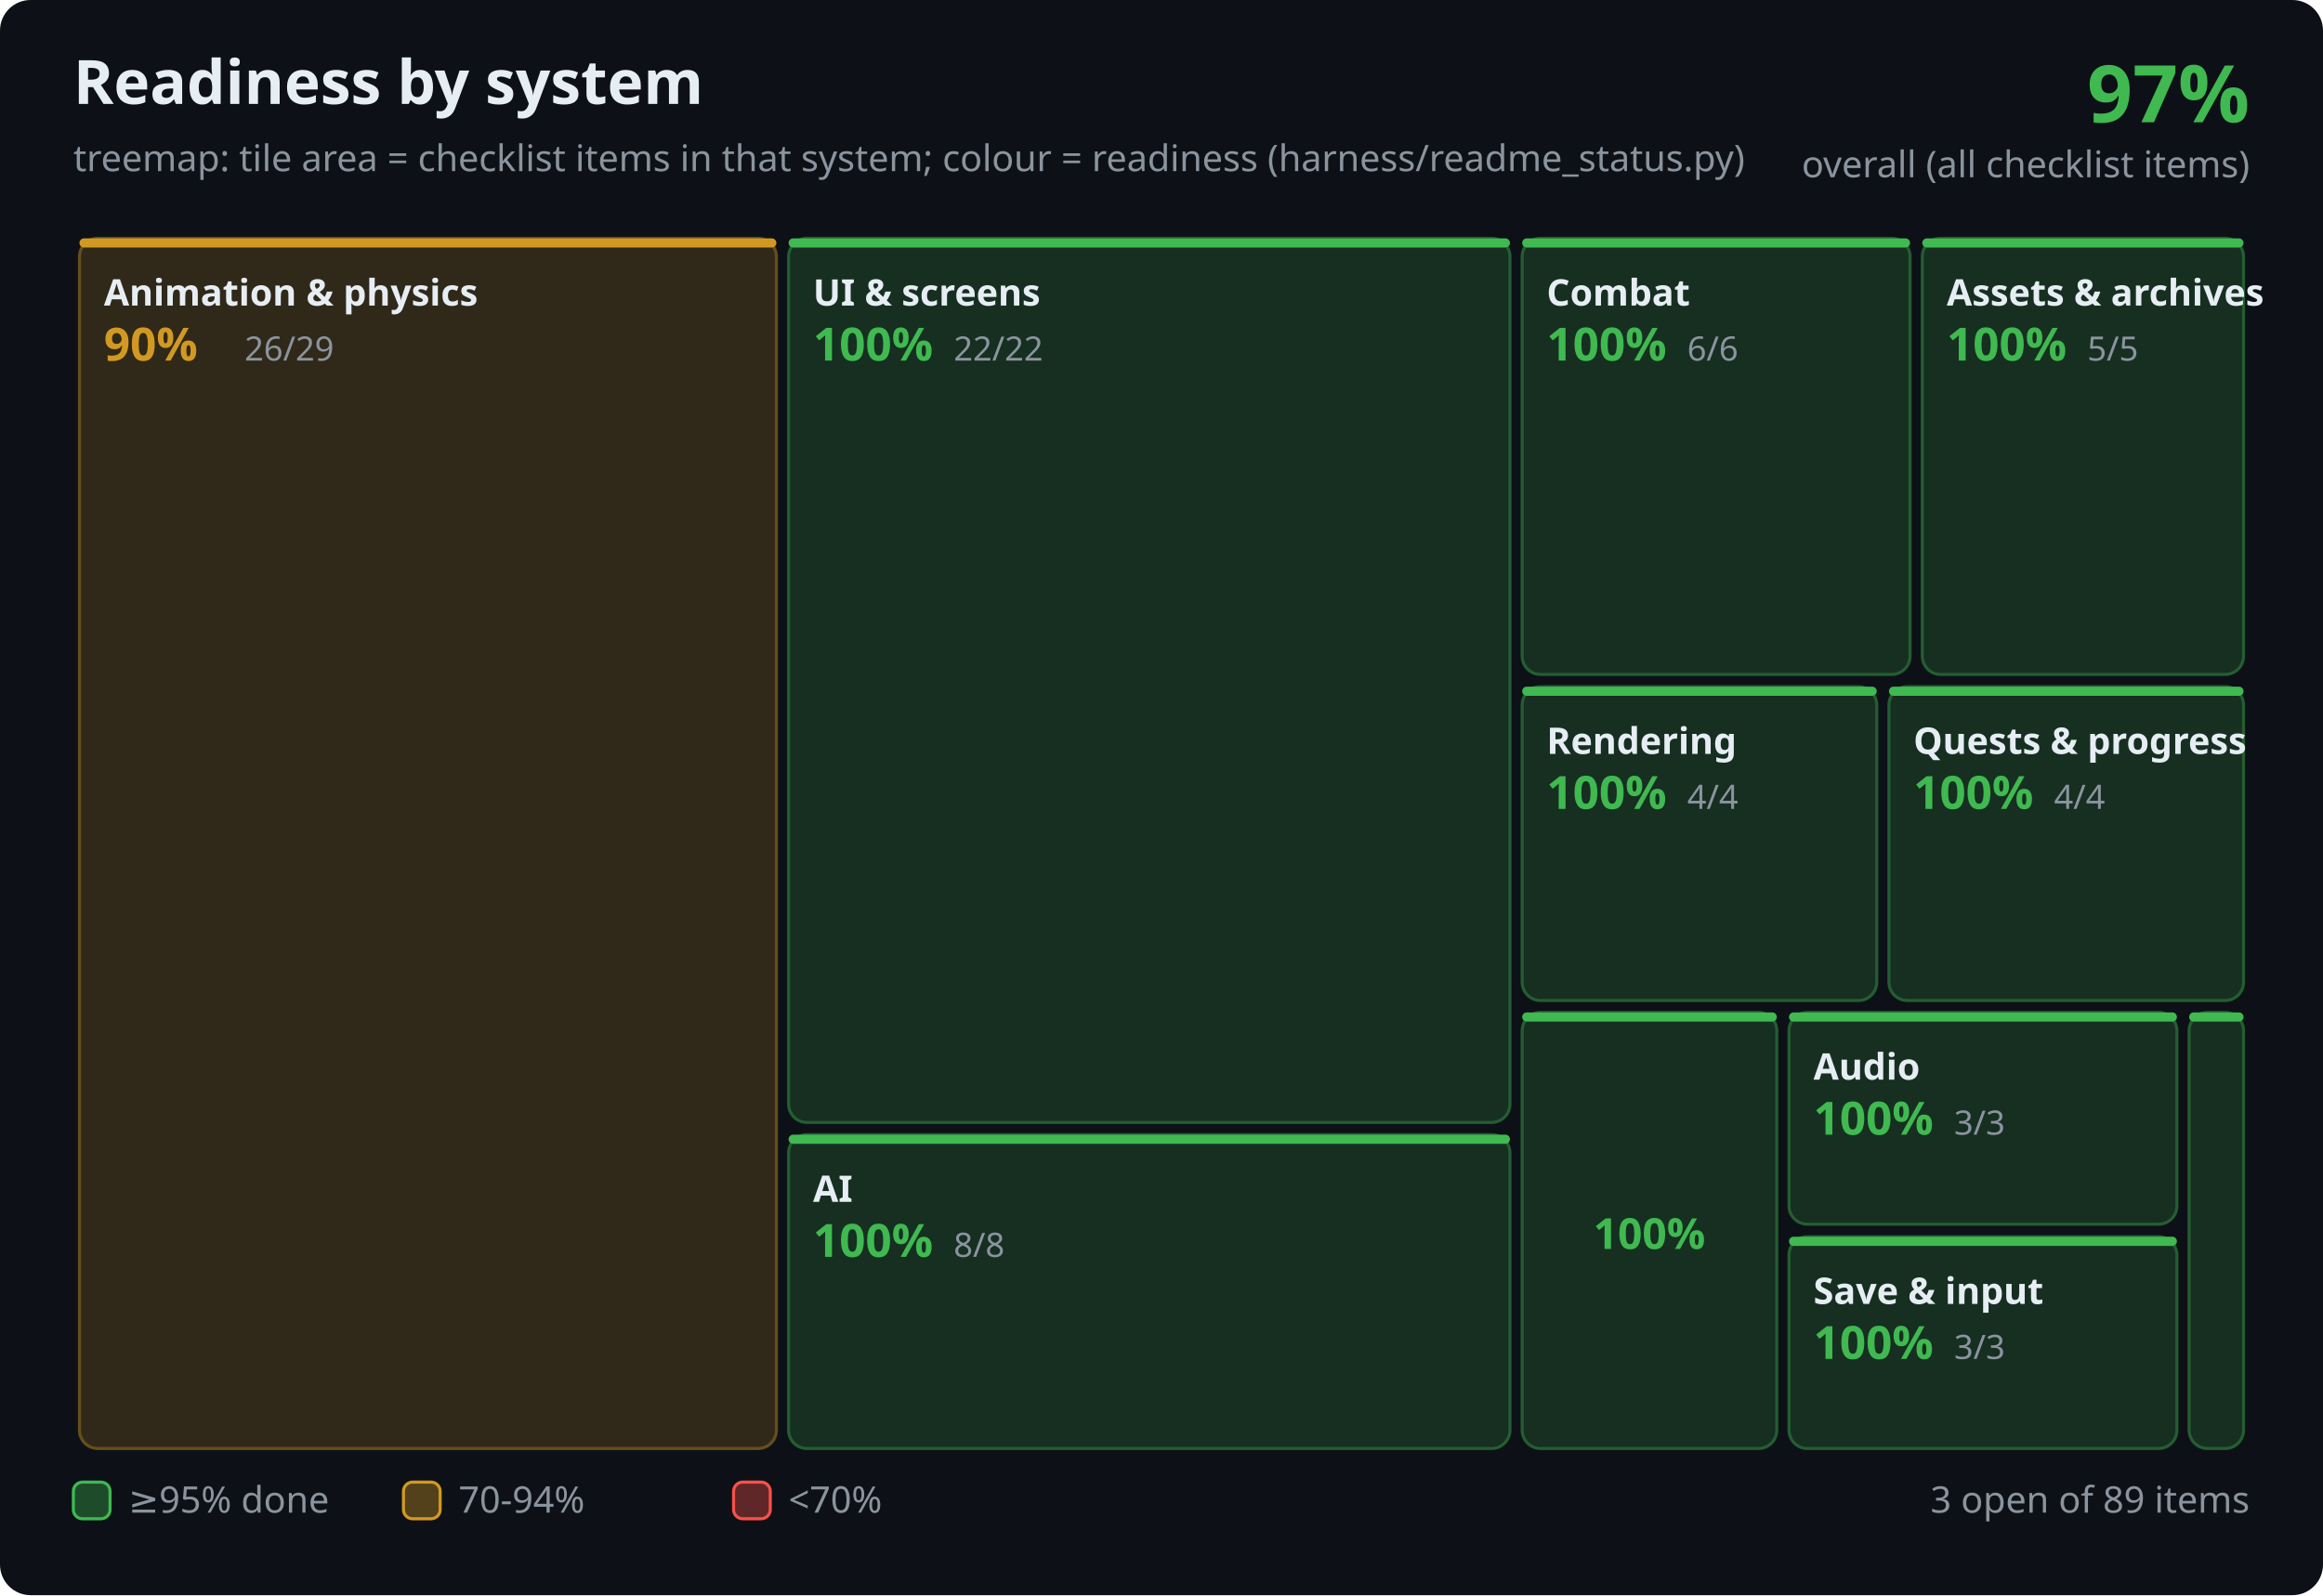
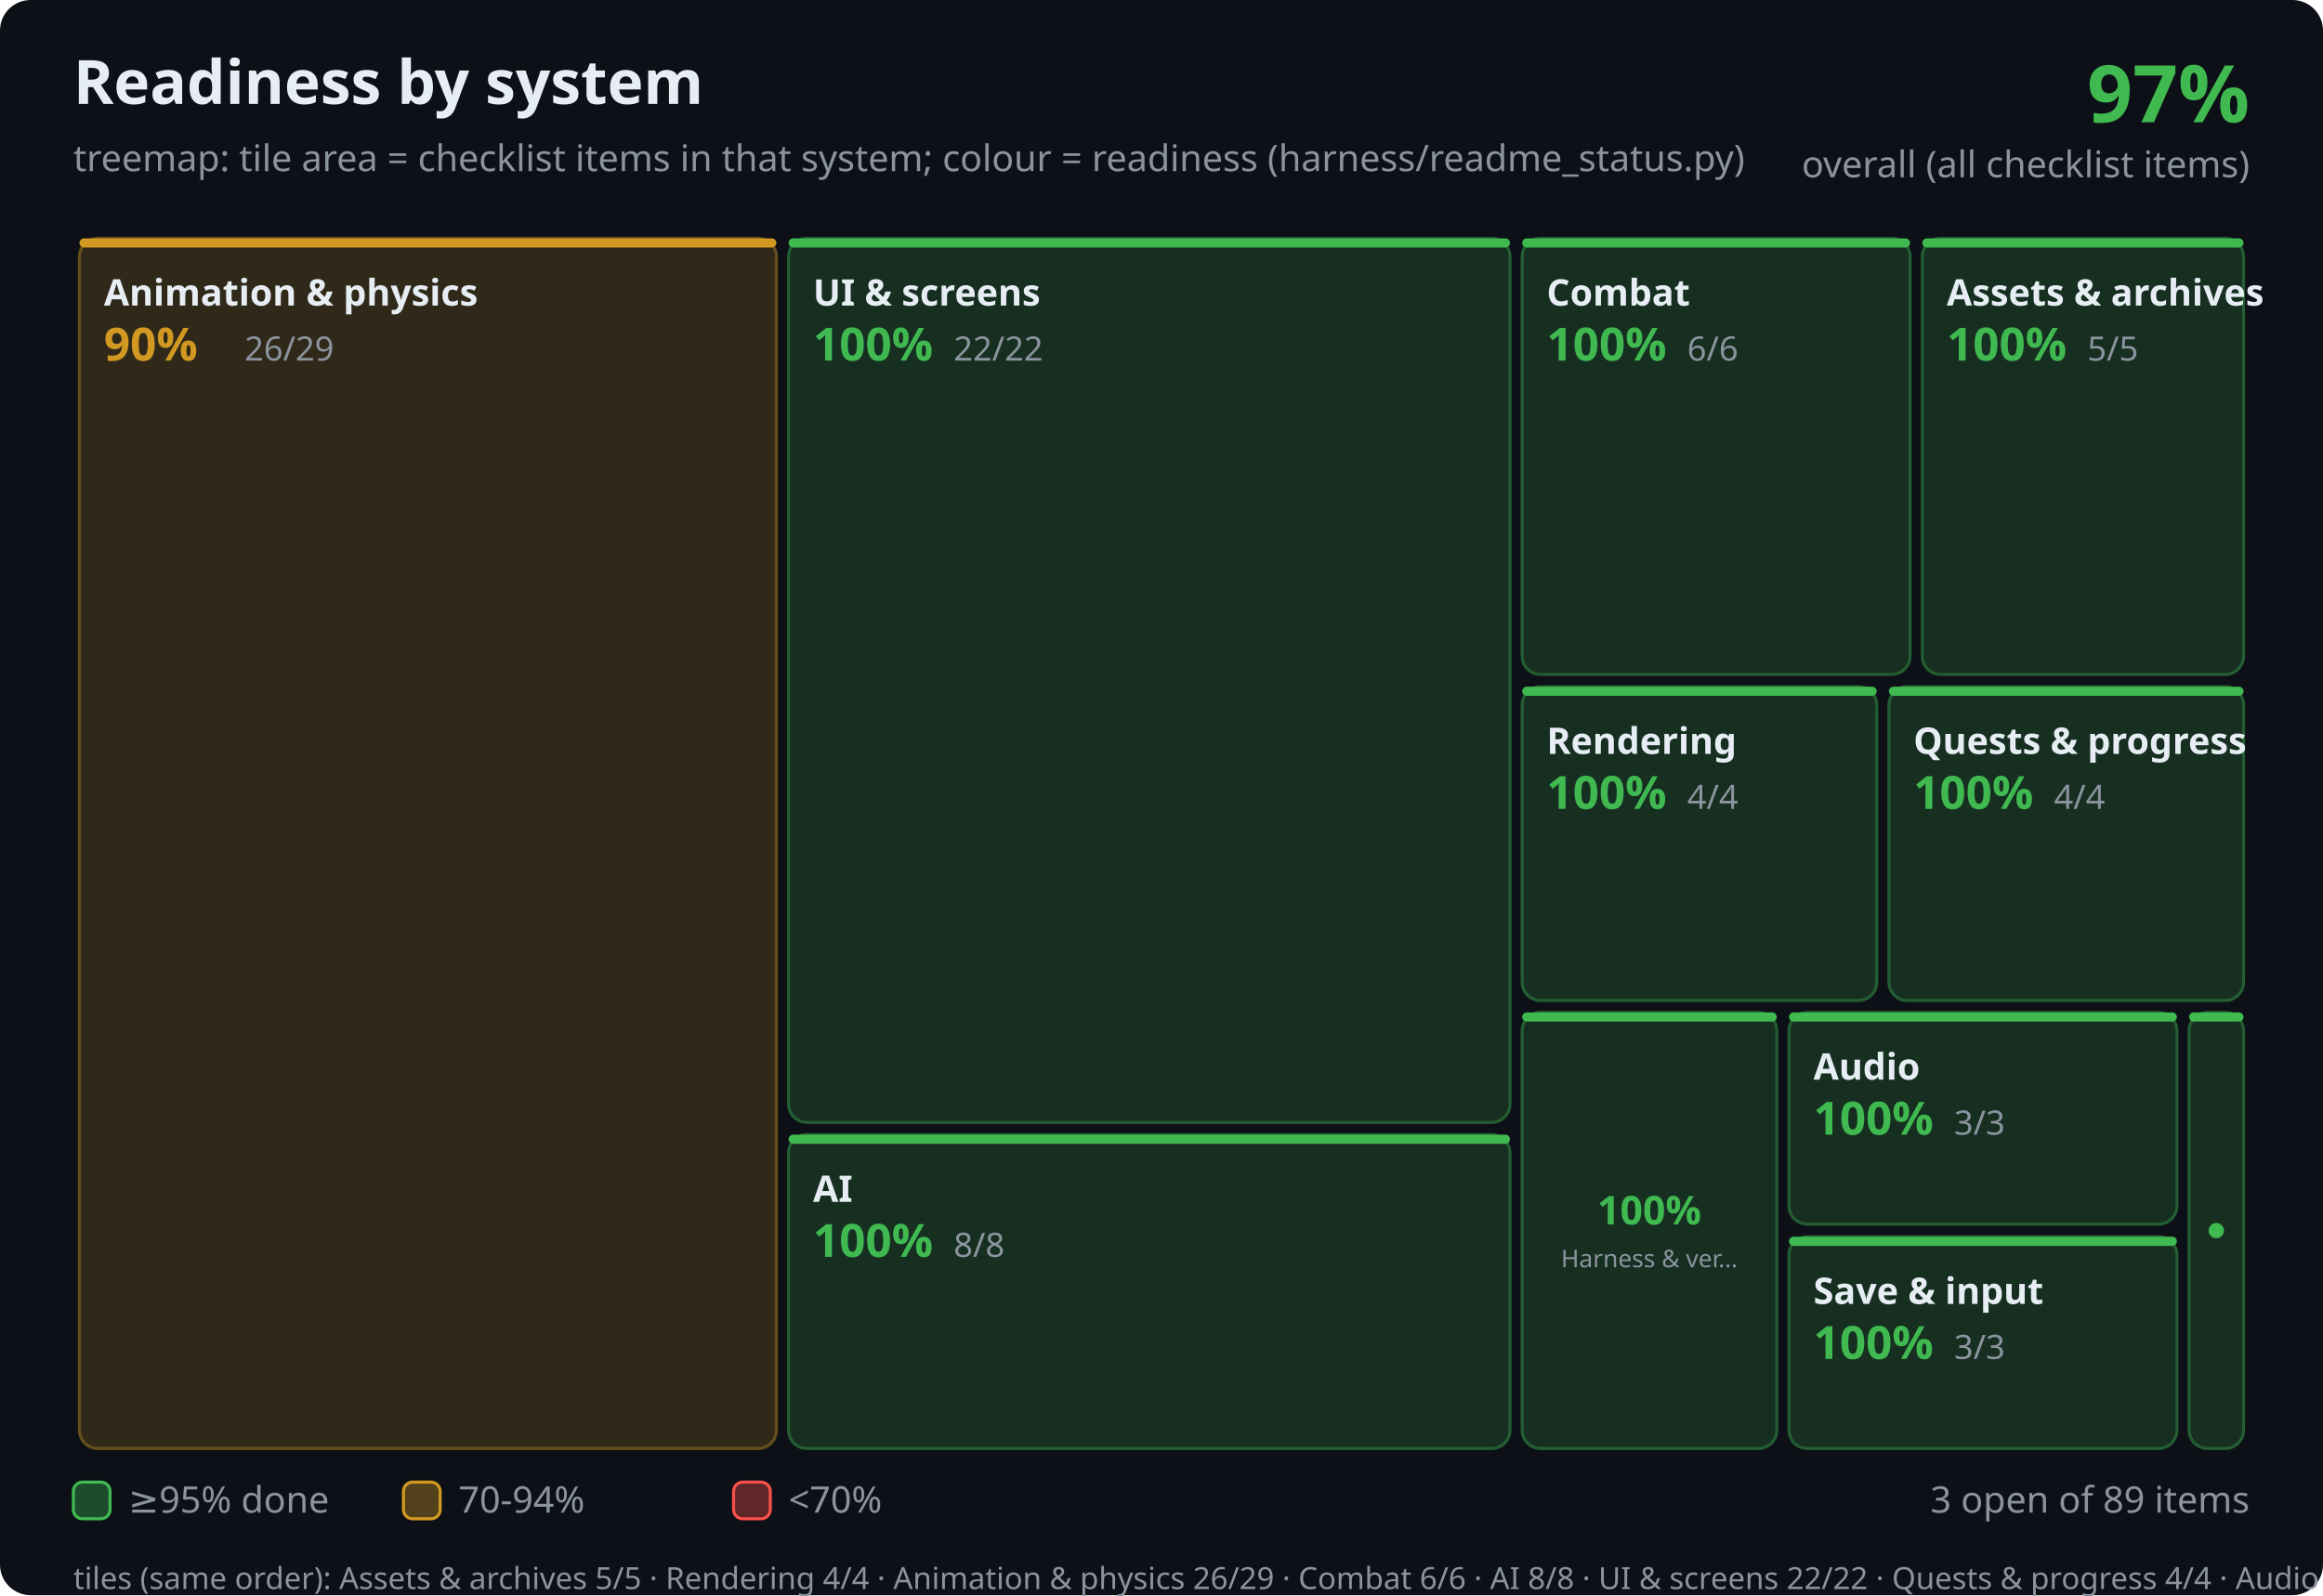
<svg xmlns="http://www.w3.org/2000/svg" width="760" height="522" viewBox="0 0 760 522" font-family="Segoe UI,Ubuntu,sans-serif">
  <rect width="760" height="522" rx="10" fill="#0d1117" />
  <text x="24" y="34" fill="#e6edf3" font-size="20" font-weight="600">Readiness by system</text>
  <text x="24" y="56" fill="#8b949e" font-size="12">treemap: tile area = checklist items in that system; colour = readiness (harness/readme_status.py)</text>
  <text x="736" y="40" fill="#3fb950" font-size="26" font-weight="700" text-anchor="end">97%</text>
  <text x="736" y="58" fill="#8b949e" font-size="12" text-anchor="end">overall (all checklist items)</text>
  <g>
    <rect x="628.9" y="78.0" width="105.1" height="142.7" rx="6" fill="#162f21" stroke="#245d31" />
    <rect x="628.9" y="78.0" width="105.1" height="3" rx="1.5" fill="#3fb950" />
    <text x="636.9" y="100.0" fill="#e6edf3" font-size="12" font-weight="600">Assets &amp; archives</text>
    <text x="636.9" y="118.0" fill="#3fb950" font-size="15" font-weight="700">100%</text>
    <text x="682.9" y="118.0" fill="#8b949e" font-size="11">5/5</text>
  </g>
  <g>
    <rect x="498.0" y="224.7" width="116.0" height="102.7" rx="6" fill="#162f21" stroke="#245d31" />
    <rect x="498.0" y="224.7" width="116.0" height="3" rx="1.5" fill="#3fb950" />
    <text x="506.0" y="246.7" fill="#e6edf3" font-size="12" font-weight="600">Rendering</text>
    <text x="506.0" y="264.7" fill="#3fb950" font-size="15" font-weight="700">100%</text>
    <text x="552.0" y="264.7" fill="#8b949e" font-size="11">4/4</text>
  </g>
  <g>
    <rect x="26.0" y="78.0" width="228.0" height="396.0" rx="6" fill="#302919" stroke="#664e1c" />
    <rect x="26.0" y="78.0" width="228.0" height="3" rx="1.5" fill="#d29922" />
    <text x="34.0" y="100.0" fill="#e6edf3" font-size="12" font-weight="600">Animation &amp; physics</text>
    <text x="34.0" y="118.0" fill="#d29922" font-size="15" font-weight="700">90%</text>
    <text x="80.0" y="118.0" fill="#8b949e" font-size="11">26/29</text>
  </g>
  <g>
    <rect x="498.0" y="78.0" width="126.9" height="142.7" rx="6" fill="#162f21" stroke="#245d31" />
    <rect x="498.0" y="78.0" width="126.9" height="3" rx="1.5" fill="#3fb950" />
    <text x="506.0" y="100.0" fill="#e6edf3" font-size="12" font-weight="600">Combat</text>
    <text x="506.0" y="118.0" fill="#3fb950" font-size="15" font-weight="700">100%</text>
    <text x="552.0" y="118.0" fill="#8b949e" font-size="11">6/6</text>
  </g>
  <g>
    <rect x="258.0" y="371.3" width="236.0" height="102.7" rx="6" fill="#162f21" stroke="#245d31" />
    <rect x="258.0" y="371.3" width="236.0" height="3" rx="1.5" fill="#3fb950" />
    <text x="266.0" y="393.3" fill="#e6edf3" font-size="12" font-weight="600">AI</text>
    <text x="266.0" y="411.3" fill="#3fb950" font-size="15" font-weight="700">100%</text>
    <text x="312.0" y="411.3" fill="#8b949e" font-size="11">8/8</text>
  </g>
  <g>
    <rect x="258.0" y="78.0" width="236.0" height="289.3" rx="6" fill="#162f21" stroke="#245d31" />
    <rect x="258.0" y="78.0" width="236.0" height="3" rx="1.5" fill="#3fb950" />
    <text x="266.0" y="100.0" fill="#e6edf3" font-size="12" font-weight="600">UI &amp; screens</text>
    <text x="266.0" y="118.0" fill="#3fb950" font-size="15" font-weight="700">100%</text>
    <text x="312.0" y="118.0" fill="#8b949e" font-size="11">22/22</text>
  </g>
  <g>
    <rect x="618.0" y="224.7" width="116.0" height="102.7" rx="6" fill="#162f21" stroke="#245d31" />
    <rect x="618.0" y="224.7" width="116.0" height="3" rx="1.5" fill="#3fb950" />
    <text x="626.0" y="246.7" fill="#e6edf3" font-size="12" font-weight="600">Quests &amp; progress</text>
    <text x="626.0" y="264.7" fill="#3fb950" font-size="15" font-weight="700">100%</text>
    <text x="672.0" y="264.7" fill="#8b949e" font-size="11">4/4</text>
  </g>
  <g>
    <rect x="585.3" y="331.3" width="126.9" height="69.3" rx="6" fill="#162f21" stroke="#245d31" />
    <rect x="585.3" y="331.3" width="126.9" height="3" rx="1.5" fill="#3fb950" />
    <text x="593.3" y="353.3" fill="#e6edf3" font-size="12" font-weight="600">Audio</text>
    <text x="593.3" y="371.3" fill="#3fb950" font-size="15" font-weight="700">100%</text>
    <text x="639.3" y="371.3" fill="#8b949e" font-size="11">3/3</text>
  </g>
  <g>
    <rect x="585.3" y="404.7" width="126.9" height="69.3" rx="6" fill="#162f21" stroke="#245d31" />
    <rect x="585.3" y="404.7" width="126.9" height="3" rx="1.5" fill="#3fb950" />
    <text x="593.3" y="426.7" fill="#e6edf3" font-size="12" font-weight="600">Save &amp; input</text>
    <text x="593.3" y="444.7" fill="#3fb950" font-size="15" font-weight="700">100%</text>
    <text x="639.3" y="444.7" fill="#8b949e" font-size="11">3/3</text>
  </g>
  <g>
    <rect x="716.2" y="331.3" width="17.8" height="142.7" rx="6" fill="#162f21" stroke="#245d31" />
    <rect x="716.2" y="331.3" width="17.8" height="3" rx="1.5" fill="#3fb950" />
+     <circle cx="725.1" cy="402.7" r="2.5" fill="#3fb950" />
  </g>
  <g>
    <rect x="498.0" y="331.3" width="83.3" height="142.7" rx="6" fill="#162f21" stroke="#245d31" />
    <rect x="498.0" y="331.3" width="83.3" height="3" rx="1.5" fill="#3fb950" />
-     <text x="539.6" y="408.7" fill="#3fb950" font-size="14" font-weight="700" text-anchor="middle">100%</text>
+     <text x="539.6" y="400.7" fill="#3fb950" font-size="13" font-weight="700" text-anchor="middle">100%</text>
+     <text x="539.6" y="414.7" fill="#8b949e" font-size="8" text-anchor="middle">Harness &amp; ver…</text>
  </g>
  <rect x="24" y="485" width="12" height="12" rx="3" fill="#1e4c2b" stroke="#3fb950" />
  <text x="42" y="495" fill="#8b949e" font-size="12">≥95% done</text>
  <rect x="132" y="485" width="12" height="12" rx="3" fill="#52411b" stroke="#d29922" />
  <text x="150" y="495" fill="#8b949e" font-size="12">70-94%</text>
  <rect x="240" y="485" width="12" height="12" rx="3" fill="#5f2728" stroke="#f85149" />
  <text x="258" y="495" fill="#8b949e" font-size="12">&lt;70%</text>
  <text x="736" y="495" fill="#8b949e" font-size="12" text-anchor="end">3 open of 89 items</text>
+   <text x="24" y="520" fill="#8b949e" font-size="10">tiles (same order): Assets &amp; archives 5/5 · Rendering 4/4 · Animation &amp; physics 26/29 · Combat 6/6 · AI 8/8 · UI &amp; screens 22/22 · Quests &amp; progress 4/4 · Audio 3/3 · Save &amp; input 3/3 · Localization 1/1 · Harness &amp; verification 4/4</text>
</svg>
